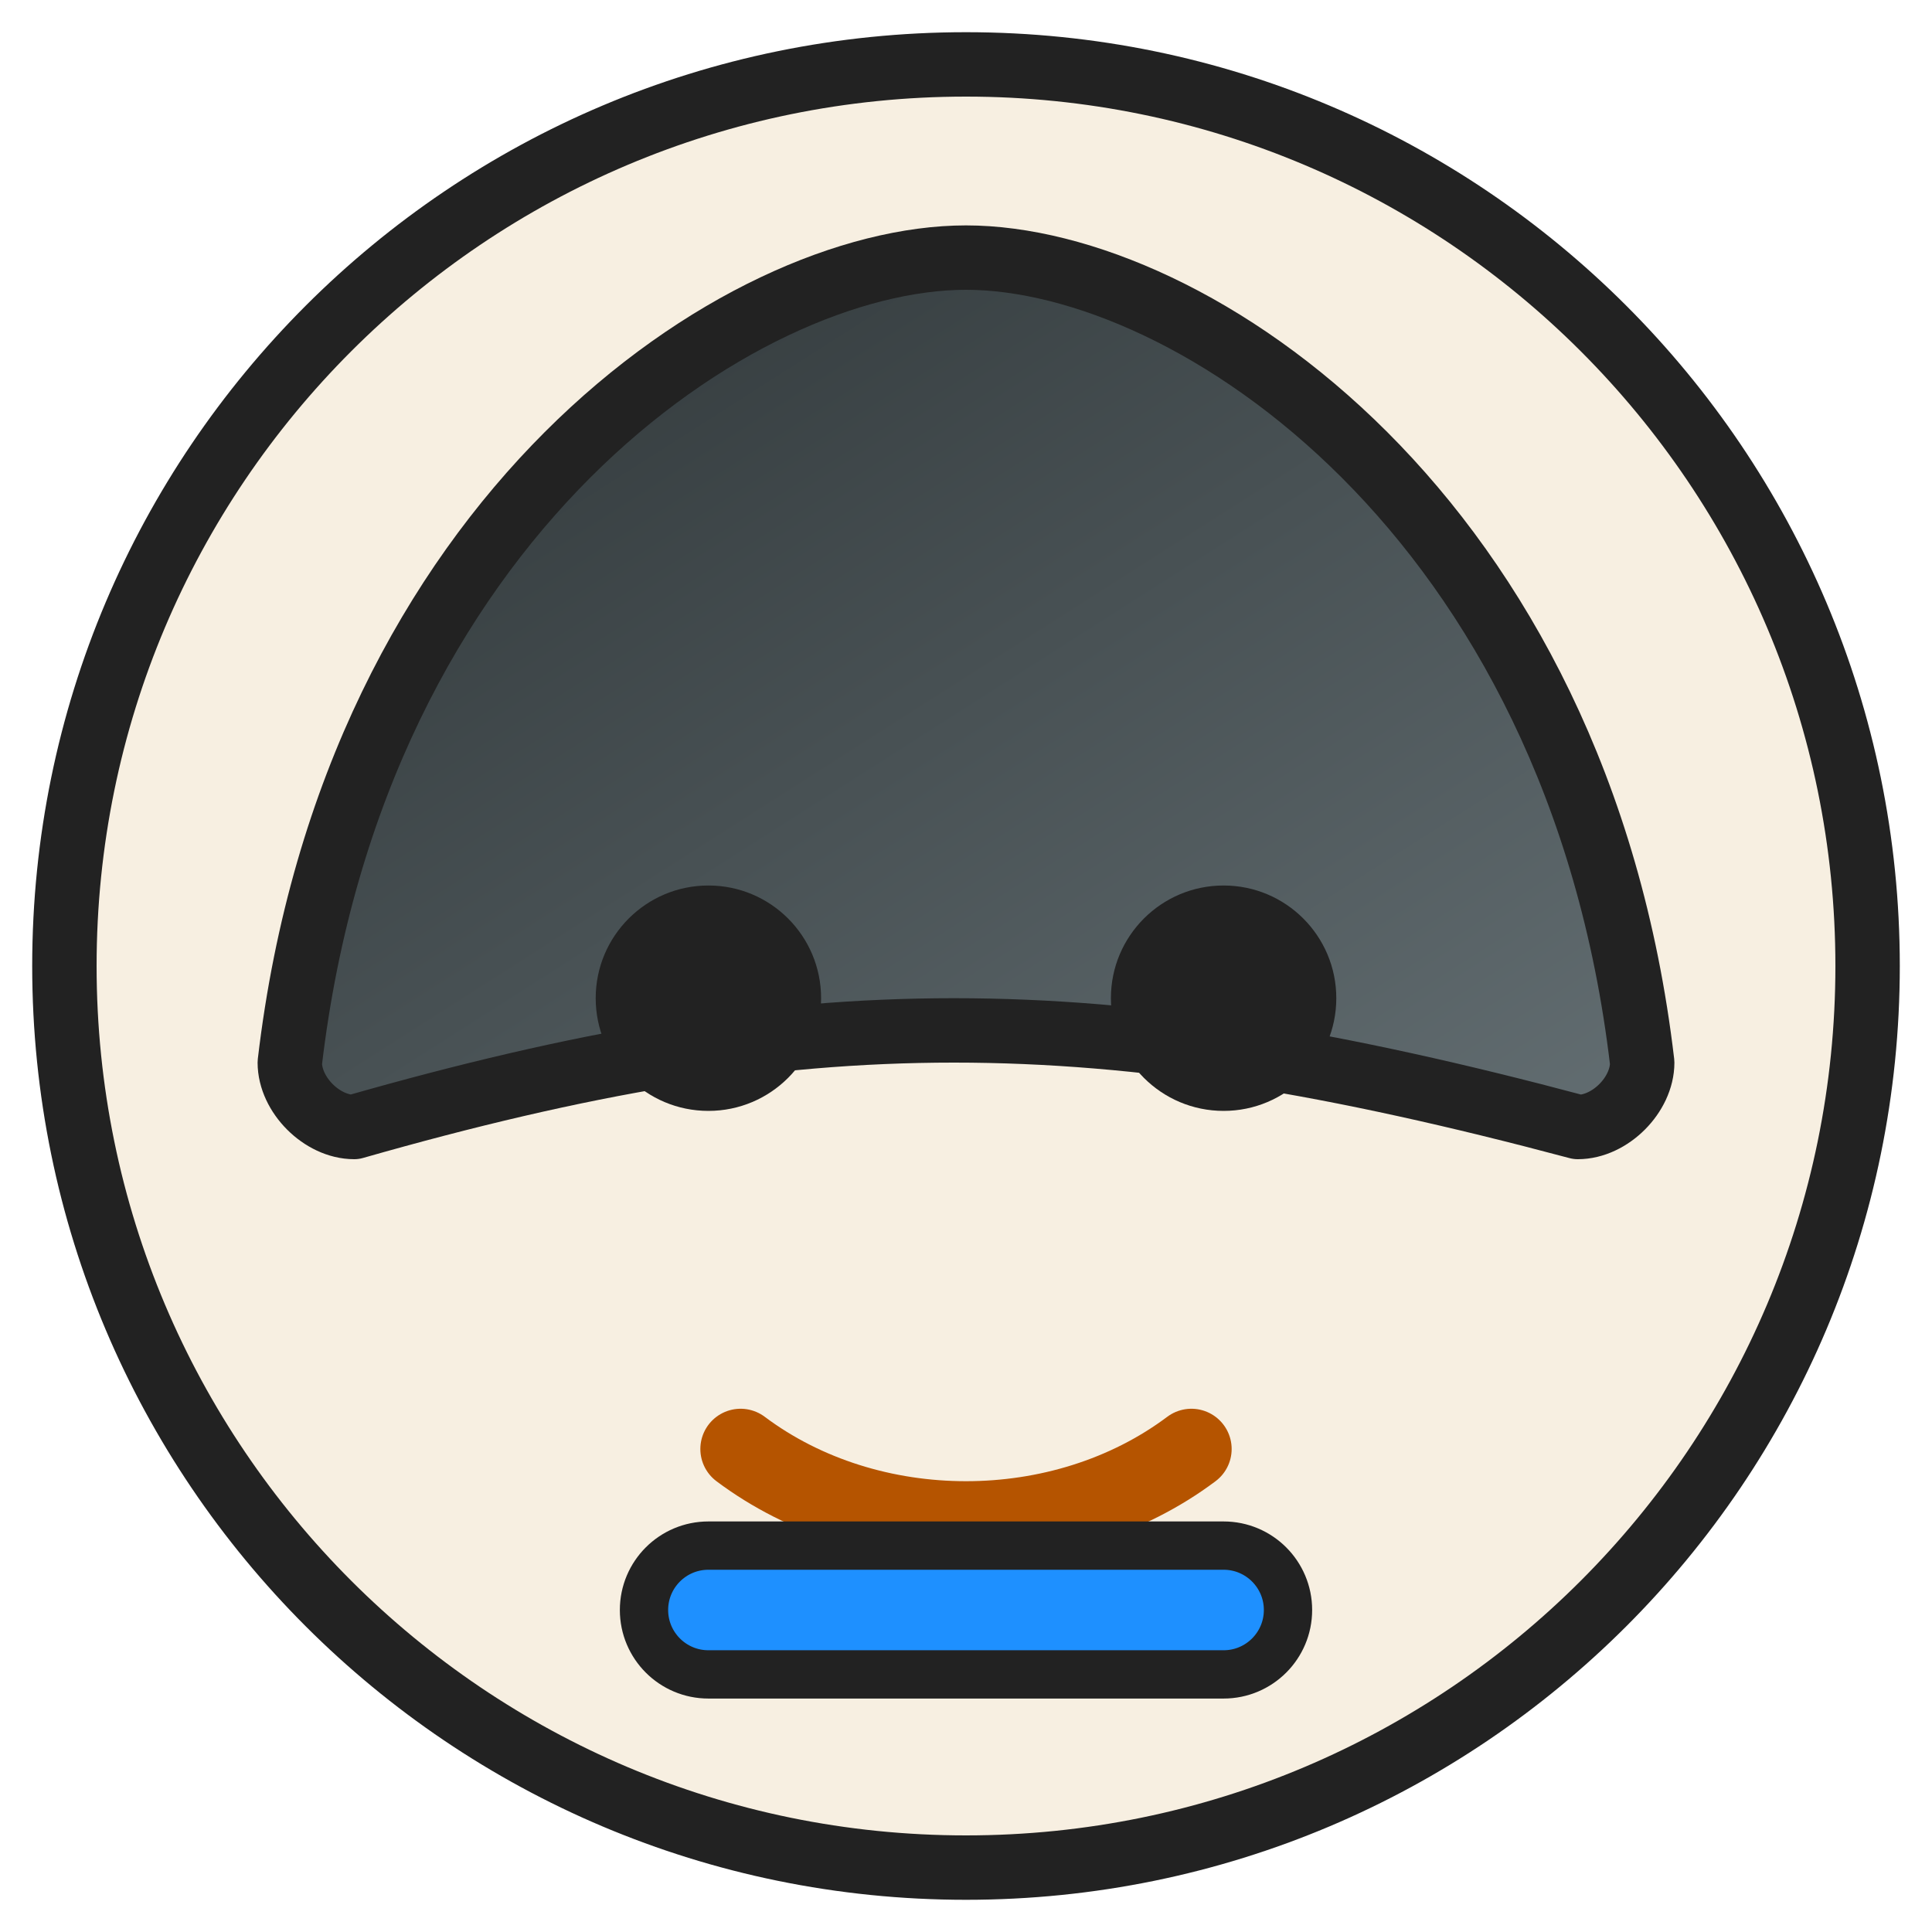
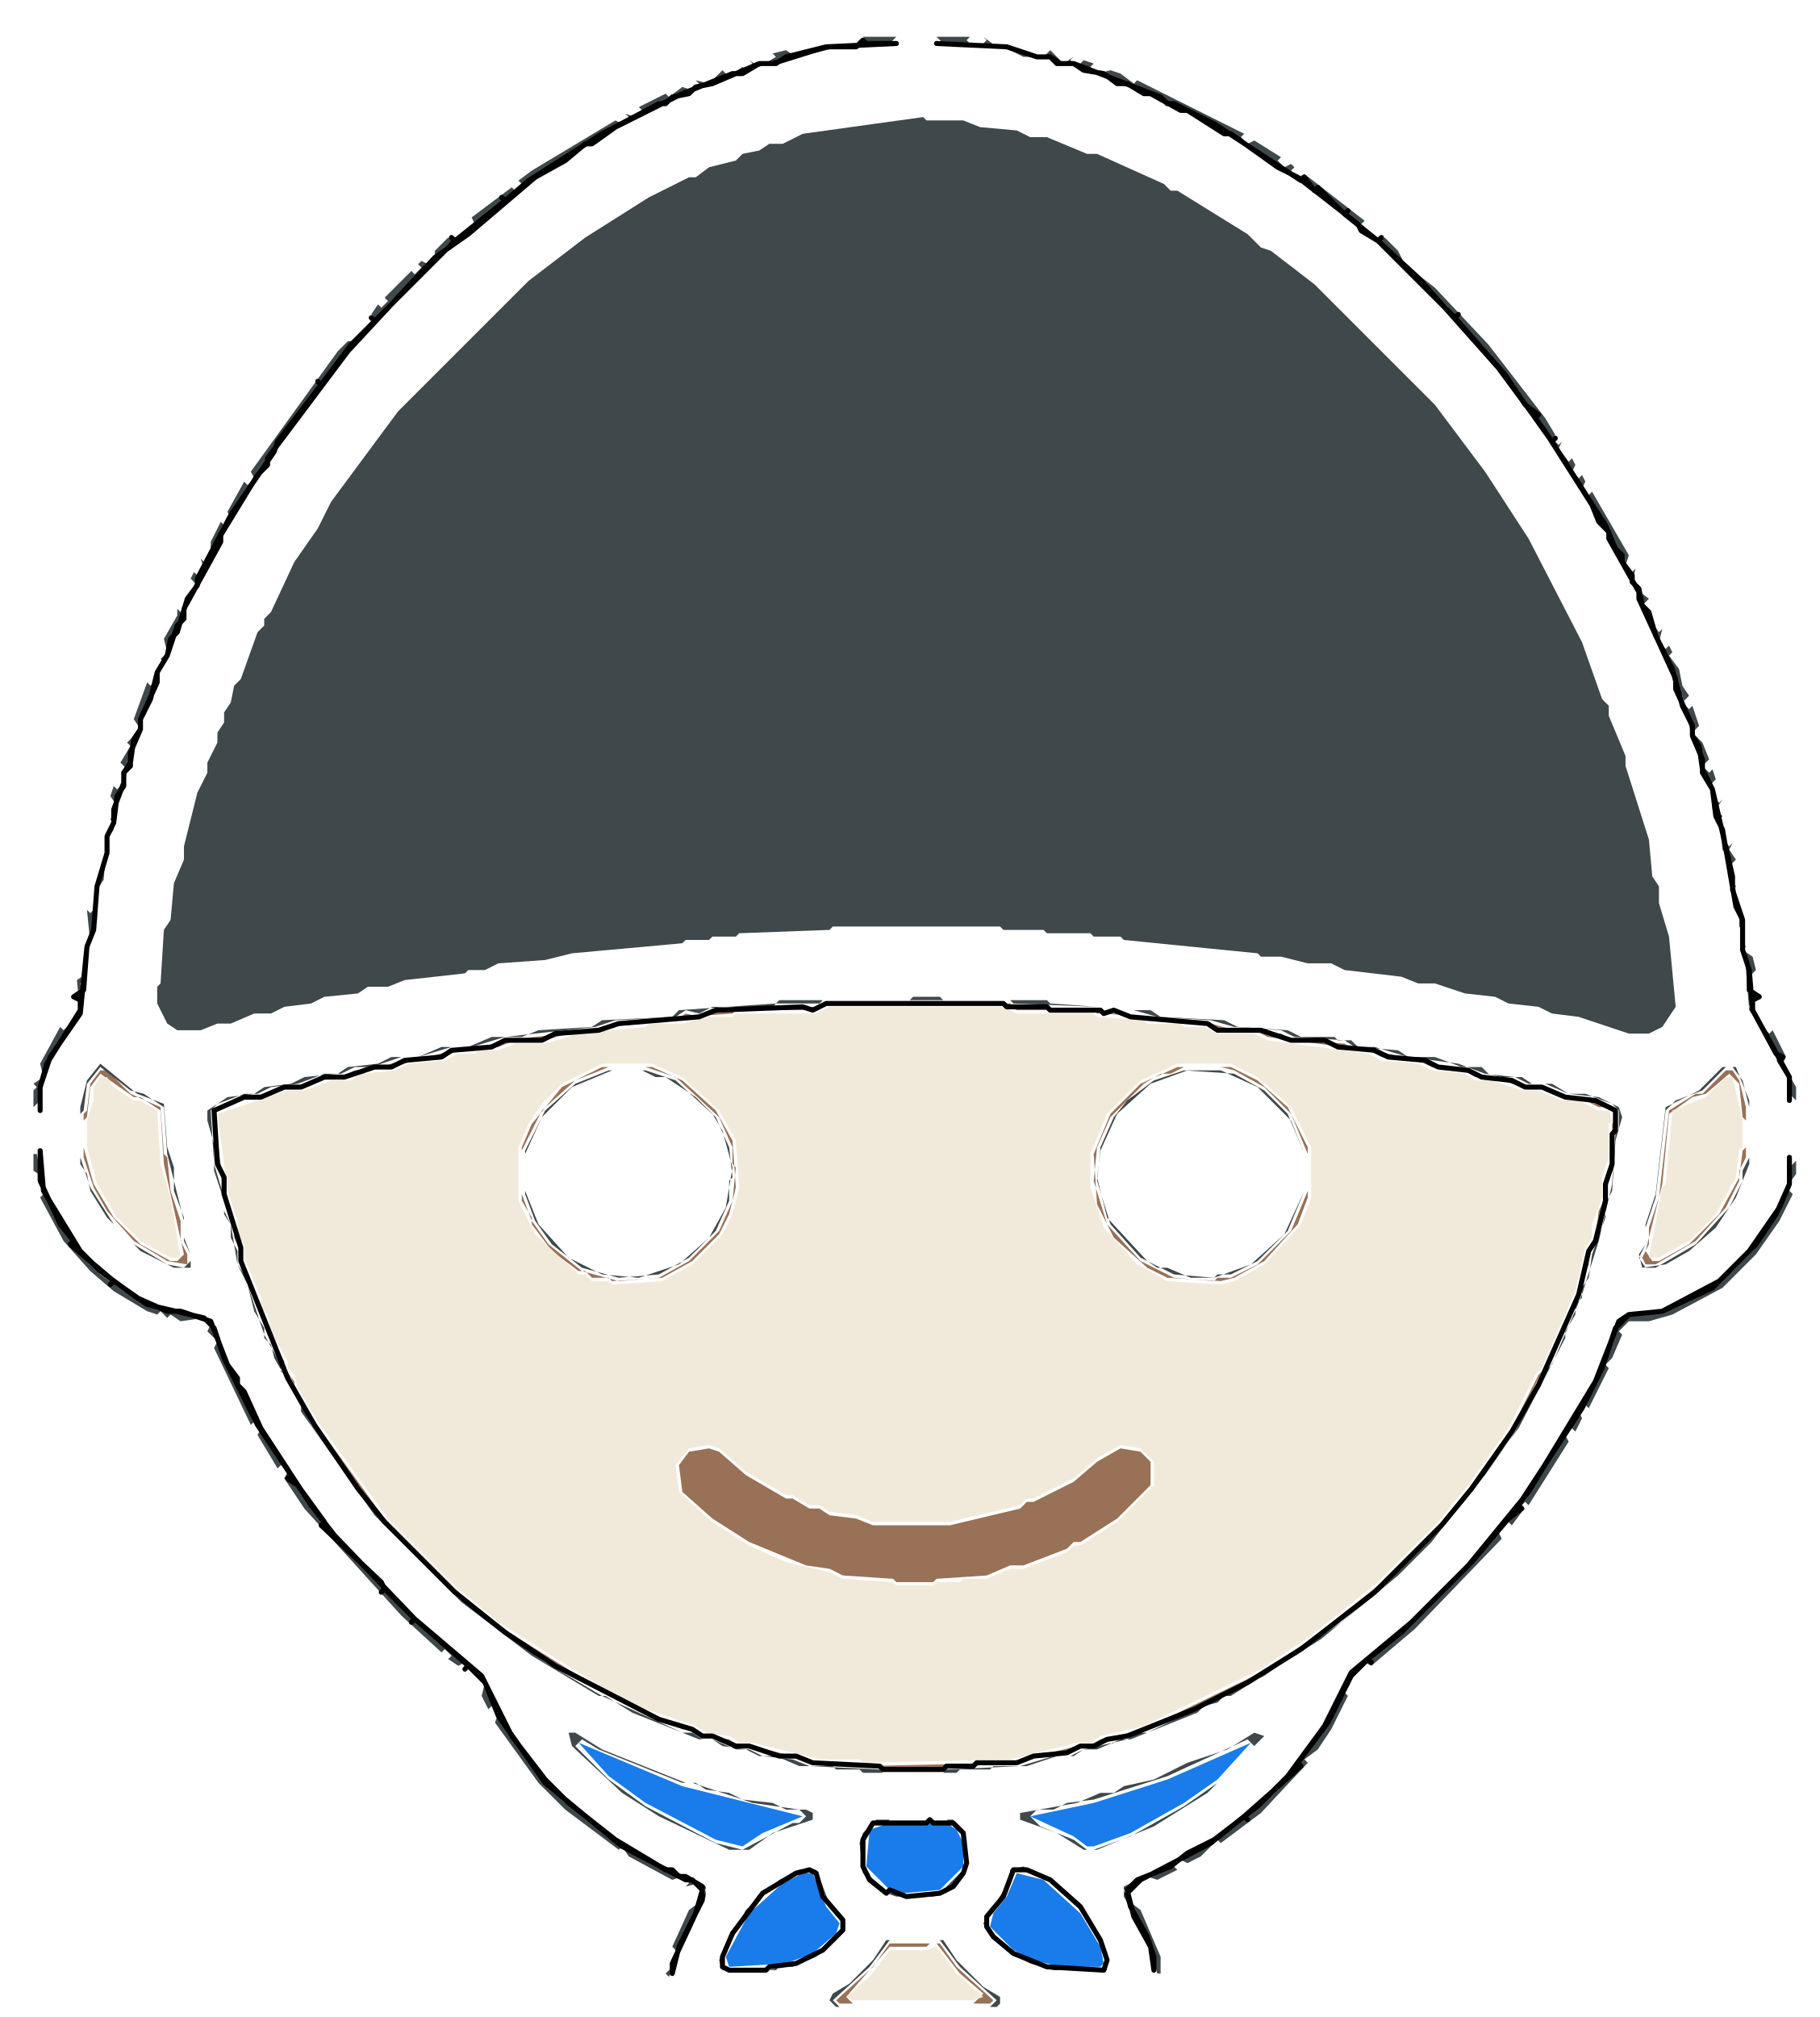
- <svg xmlns="http://www.w3.org/2000/svg" viewBox="0 0 120 120">
-   <defs>
-     <linearGradient id="adventurousHair" x1="0" x2="1" y1="0" y2="1">
-       <stop offset="0" stop-color="#2d3436" />
-       <stop offset="1" stop-color="#636e72" />
-     </linearGradient>
-   </defs>
-   <circle cx="60" cy="60" r="56" fill="#f7efe1" stroke="#222" stroke-width="4" />
-   <path d="M18 66c4-34 28-50 42-50s38 16 42 50c0 2-2 4-4 4-30-8-48-8-76 0-2 0-4-2-4-4z" fill="url(#adventurousHair)" stroke="#222" stroke-width="4" stroke-linejoin="round" />
-   <circle cx="44" cy="62" r="7" fill="#222" />
-   <circle cx="76" cy="62" r="7" fill="#222" />
-   <path d="M46 90c8 6 20 6 28 0" fill="none" stroke="#b55400" stroke-width="5" stroke-linecap="round" />
-   <rect x="40" y="96" width="40" height="8" rx="4" fill="#1e90ff" stroke="#222" stroke-width="3" />
+ <svg xmlns="http://www.w3.org/2000/svg" width="544" height="603" viewBox="0 0 544 603">
+   <path d="M 250,598 L 251,599 L 296,599 L 297,598 L 286,588 L 281,581 L 266,581 L 261,588 Z M 294,596 L 291,599 L 255,599 L 253,597 L 266,582 L 277,582 L 278,581 L 280,581 L 287,590 Z M 203,438 L 204,446 L 213,454 L 224,461 L 241,468 L 248,469 L 252,471 L 267,472 L 268,473 L 279,473 L 280,472 L 295,471 L 302,468 L 306,468 L 319,463 L 321,461 L 323,461 L 334,454 L 344,444 L 344,437 L 341,434 L 335,433 L 328,437 L 321,443 L 309,449 L 307,449 L 305,451 L 284,456 L 261,456 L 256,454 L 248,453 L 245,451 L 242,451 L 237,448 L 235,448 L 223,441 L 215,434 L 212,433 L 206,434 Z M 518,320 L 516,320 L 509,327 L 507,327 L 499,332 L 496,358 L 493,367 L 493,372 L 491,376 L 492,378 L 495,378 L 507,371 L 516,361 L 520,353 L 520,350 L 522,346 L 522,331 L 520,323 Z M 517,321 L 520,324 L 521,334 L 522,335 L 522,343 L 521,344 L 520,352 L 514,363 L 505,372 L 496,377 L 494,377 L 492,374 L 497,354 L 499,333 L 506,328 L 510,327 Z M 30,320 L 27,324 L 26,332 L 25,333 L 25,346 L 28,355 L 32,362 L 40,371 L 50,377 L 56,378 L 56,375 L 54,371 L 54,365 L 51,356 L 50,346 L 49,345 L 48,331 L 39,327 L 32,320 Z M 30,321 L 40,328 L 42,328 L 48,332 L 49,348 L 55,375 L 53,377 L 51,377 L 42,372 L 34,364 L 28,354 L 25,343 L 25,335 L 26,334 L 27,325 Z M 352,319 L 341,324 L 332,333 L 327,345 L 328,360 L 333,370 L 343,379 L 349,382 L 365,383 L 369,382 L 378,377 L 388,366 L 391,358 L 391,343 L 385,331 L 376,323 L 368,319 Z M 354,319 L 365,319 L 369,320 L 378,325 L 386,333 L 391,345 L 391,356 L 386,368 L 376,378 L 368,382 L 364,382 L 363,383 L 351,382 L 341,377 L 331,366 L 327,353 L 328,343 L 332,334 L 342,324 L 347,321 L 350,321 Z M 180,319 L 168,325 L 159,336 L 156,343 L 156,359 L 159,364 L 159,366 L 165,374 L 173,380 L 175,380 L 177,382 L 182,382 L 183,383 L 198,382 L 207,377 L 215,369 L 218,363 L 220,355 L 219,341 L 214,332 L 204,323 L 195,319 Z M 182,319 L 193,319 L 202,322 L 215,334 L 219,343 L 219,348 L 220,349 L 219,359 L 215,368 L 206,377 L 197,382 L 185,383 L 174,380 L 164,372 L 159,365 L 156,357 L 156,344 L 162,332 L 172,323 Z M 64,332 L 65,348 L 68,358 L 68,362 L 70,366 L 70,370 L 72,374 L 72,378 L 74,381 L 80,399 L 85,408 L 85,410 L 87,412 L 94,426 L 108,446 L 116,456 L 136,476 L 163,496 L 180,506 L 204,517 L 207,517 L 210,519 L 213,519 L 220,522 L 224,522 L 228,524 L 237,525 L 242,527 L 263,528 L 264,529 L 282,529 L 283,528 L 305,527 L 310,525 L 320,524 L 324,522 L 337,519 L 340,517 L 343,517 L 378,500 L 393,490 L 414,473 L 430,457 L 443,441 L 452,428 L 461,410 L 463,408 L 475,378 L 475,375 L 480,359 L 481,349 L 482,348 L 482,339 L 483,338 L 483,332 L 474,328 L 469,328 L 462,325 L 457,325 L 453,323 L 444,322 L 436,319 L 431,319 L 411,314 L 405,314 L 402,312 L 387,311 L 383,309 L 369,308 L 362,306 L 346,305 L 345,304 L 329,303 L 328,302 L 303,301 L 302,300 L 246,300 L 245,301 L 232,301 L 231,302 L 213,302 L 209,304 L 205,303 L 202,305 L 184,306 L 178,308 L 151,311 L 141,314 L 135,314 L 125,317 L 120,317 L 111,320 L 106,320 L 102,322 L 97,322 L 93,324 L 81,326 L 77,328 L 73,328 Z M 64,333 L 66,331 L 75,328 L 79,328 L 86,325 L 91,325 L 99,322 L 105,322 L 108,320 L 118,319 L 127,316 L 133,316 L 137,314 L 149,313 L 154,311 L 163,311 L 173,308 L 180,308 L 181,307 L 193,306 L 194,305 L 204,305 L 205,304 L 219,303 L 220,302 L 244,302 L 248,300 L 300,300 L 304,302 L 327,302 L 328,303 L 335,303 L 343,305 L 353,305 L 354,306 L 360,306 L 364,308 L 375,308 L 379,310 L 409,314 L 413,316 L 424,317 L 428,319 L 438,320 L 441,322 L 446,322 L 455,325 L 460,325 L 467,328 L 472,328 L 478,331 L 481,331 L 483,333 L 483,335 L 482,336 L 482,346 L 480,352 L 480,358 L 478,362 L 477,370 L 475,373 L 472,386 L 462,409 L 460,411 L 452,427 L 440,444 L 431,455 L 412,474 L 392,490 L 377,500 L 342,517 L 329,520 L 326,522 L 322,522 L 302,527 L 258,528 L 257,527 L 245,527 L 225,522 L 221,522 L 218,520 L 211,519 L 208,517 L 203,516 L 181,506 L 149,486 L 137,476 L 115,454 L 94,425 L 88,415 L 88,413 L 85,409 L 85,407 L 80,398 L 79,393 L 77,391 L 77,388 L 72,376 L 72,372 L 70,369 L 70,365 L 67,356 Z" fill="#997156" stroke="none" fill-rule="evenodd" />
+   <path d="M 294,597 L 286,590 L 280,582 L 277,583 L 266,583 L 260,591 L 253,597 L 255,598 L 291,598 Z M 518,322 L 516,322 L 510,328 L 500,332 L 498,354 L 497,355 L 493,376 L 496,376 L 505,371 L 513,363 L 519,352 L 520,344 L 521,343 L 521,335 Z M 30,322 L 28,325 L 28,329 L 26,335 L 26,343 L 29,354 L 35,364 L 42,371 L 51,376 L 54,376 L 51,358 L 48,348 L 47,332 L 42,329 L 40,329 L 34,325 L 32,322 Z M 65,333 L 68,356 L 71,365 L 71,369 L 73,372 L 73,376 L 78,388 L 78,391 L 80,393 L 81,398 L 86,407 L 86,409 L 88,411 L 89,415 L 95,425 L 116,454 L 137,475 L 149,485 L 181,505 L 193,511 L 208,516 L 211,518 L 218,519 L 221,521 L 225,521 L 245,526 L 257,526 L 258,527 L 302,526 L 322,521 L 326,521 L 329,519 L 342,516 L 377,499 L 392,489 L 412,473 L 430,455 L 439,444 L 451,427 L 459,411 L 461,409 L 471,386 L 474,373 L 476,370 L 476,366 L 479,358 L 479,352 L 481,346 L 481,336 L 482,335 L 481,332 L 478,332 L 472,329 L 467,329 L 460,326 L 455,326 L 446,323 L 441,323 L 438,321 L 428,320 L 424,318 L 413,317 L 409,315 L 379,311 L 375,309 L 364,309 L 360,307 L 354,307 L 353,306 L 343,306 L 342,305 L 328,304 L 327,303 L 304,303 L 300,301 L 248,301 L 244,303 L 220,303 L 219,304 L 212,304 L 204,306 L 194,306 L 193,307 L 173,309 L 163,312 L 154,312 L 149,314 L 143,314 L 142,315 L 137,315 L 133,317 L 122,318 L 118,320 L 108,321 L 105,323 L 99,323 L 91,326 L 86,326 Z M 202,438 L 206,433 L 212,432 L 215,433 L 223,440 L 235,447 L 237,447 L 242,450 L 245,450 L 248,452 L 256,453 L 261,455 L 284,455 L 305,450 L 307,448 L 309,448 L 321,442 L 328,436 L 335,432 L 341,433 L 345,437 L 345,444 L 334,455 L 323,462 L 321,462 L 319,464 L 306,469 L 302,469 L 295,472 L 288,472 L 287,473 L 280,473 L 279,474 L 268,474 L 267,473 L 252,472 L 248,470 L 235,467 L 224,462 L 213,455 L 203,446 Z M 352,318 L 368,318 L 376,322 L 386,331 L 392,343 L 392,358 L 389,366 L 378,378 L 369,383 L 365,384 L 349,383 L 340,378 L 330,367 L 326,355 L 326,345 L 331,333 L 341,323 Z M 180,318 L 195,318 L 204,322 L 215,332 L 220,341 L 221,355 L 219,363 L 216,369 L 207,378 L 198,383 L 183,384 L 182,383 L 177,383 L 175,381 L 173,381 L 160,369 L 155,359 L 155,343 L 158,336 L 162,330 L 168,324 Z" fill="#f1eadb" stroke="none" fill-rule="evenodd" />
+   <path d="M 304,560 L 301,567 L 297,572 L 296,576 L 303,583 L 309,586 L 317,588 L 329,588 L 330,587 L 329,582 L 323,572 L 312,562 Z M 243,560 L 240,560 L 234,563 L 224,572 L 217,585 L 218,588 L 235,587 L 243,584 L 250,578 L 251,575 L 247,570 Z M 260,547 L 259,558 L 266,565 L 270,566 L 281,565 L 288,558 L 288,551 L 286,547 L 283,545 L 266,545 Z M 374,521 L 349,532 L 327,539 L 308,543 L 321,549 L 325,552 L 327,552 L 338,548 L 354,539 L 364,532 Z M 173,521 L 182,531 L 193,539 L 214,550 L 222,552 L 228,548 L 240,543 L 204,534 Z" fill="#197cea" stroke="none" fill-rule="evenodd" />
+   <path d="M 248,598 L 250,600 L 298,600 L 299,599 L 299,597 L 294,594 L 286,586 L 282,580 L 265,580 L 261,586 L 254,593 L 249,596 Z M 249,598 L 260,588 L 266,580 L 281,580 L 287,588 L 298,598 L 296,600 L 251,600 Z M 244,559 L 239,559 L 233,562 L 223,571 L 215,586 L 216,589 L 232,589 L 233,588 L 237,588 L 244,585 L 250,580 L 252,577 L 252,574 L 248,569 Z M 242,559 L 245,562 L 248,570 L 252,575 L 251,578 L 246,583 L 238,587 L 230,589 L 218,589 L 216,587 L 216,585 L 223,572 L 231,564 L 240,559 Z M 302,559 L 302,562 L 294,575 L 295,577 L 302,584 L 308,587 L 315,589 L 331,589 L 330,581 L 324,571 L 313,561 L 311,561 L 306,558 Z M 304,559 L 312,561 L 324,572 L 331,585 L 331,587 L 329,589 L 317,589 L 309,587 L 303,584 L 295,576 L 296,572 L 300,567 L 302,561 Z M 258,548 L 257,551 L 258,560 L 265,566 L 268,567 L 279,567 L 284,565 L 289,559 L 289,550 L 285,544 L 262,544 Z M 258,550 L 261,545 L 265,545 L 266,544 L 283,544 L 287,547 L 289,551 L 289,558 L 281,566 L 277,566 L 276,567 L 266,566 L 259,560 L 258,558 Z M 378,519 L 375,518 L 367,523 L 355,527 L 345,532 L 336,534 L 333,536 L 329,536 L 322,539 L 305,542 L 305,544 L 316,548 L 324,553 L 328,553 L 345,546 L 361,536 Z M 375,522 L 364,533 L 354,540 L 338,549 L 327,553 L 325,553 L 321,550 L 311,546 L 308,543 L 310,541 L 315,541 L 319,539 L 327,538 L 349,531 L 373,520 Z M 170,518 L 171,522 L 186,536 L 197,543 L 218,553 L 224,553 L 231,548 L 243,544 L 243,542 L 241,541 L 235,541 L 231,539 L 222,538 L 218,536 L 211,535 L 208,533 L 205,533 L 180,523 L 172,518 Z M 172,522 L 174,520 L 179,523 L 204,533 L 207,533 L 225,539 L 239,541 L 241,543 L 239,545 L 237,545 L 222,553 L 214,551 L 193,540 L 182,532 Z M 537,347 L 535,349 L 535,353 L 530,365 L 524,374 L 518,380 L 505,389 L 493,393 L 488,393 L 484,395 L 476,415 L 474,417 L 474,419 L 453,452 L 444,463 L 418,489 L 403,501 L 400,509 L 398,511 L 398,513 L 388,528 L 373,543 L 359,553 L 336,564 L 336,567 L 343,579 L 346,590 L 347,590 L 347,585 L 341,571 L 337,568 L 336,565 L 343,561 L 346,562 L 352,559 L 351,558 L 353,556 L 355,557 L 359,555 L 364,550 L 365,551 L 377,542 L 391,527 L 390,526 L 394,523 L 398,517 L 403,507 L 402,506 L 403,502 L 408,497 L 410,498 L 423,487 L 449,460 L 448,458 L 451,455 L 452,456 L 455,452 L 454,451 L 456,449 L 457,450 L 469,431 L 468,429 L 470,427 L 471,428 L 473,424 L 472,422 L 474,420 L 475,421 L 481,409 L 480,408 L 482,406 L 485,399 L 484,398 L 487,395 L 493,395 L 500,393 L 515,385 L 525,375 L 532,365 L 536,357 L 534,355 L 537,351 Z M 10,345 L 10,350 L 13,352 L 13,357 L 12,358 L 19,371 L 27,380 L 34,386 L 44,392 L 47,393 L 48,392 L 50,394 L 51,393 L 54,395 L 61,394 L 63,396 L 62,398 L 65,401 L 64,403 L 75,426 L 76,425 L 78,427 L 77,429 L 83,439 L 84,438 L 86,440 L 85,442 L 91,451 L 120,483 L 132,494 L 133,493 L 135,495 L 134,496 L 137,498 L 139,497 L 145,503 L 144,507 L 146,511 L 147,510 L 149,512 L 148,515 L 161,533 L 169,541 L 185,553 L 186,552 L 188,555 L 201,562 L 204,561 L 206,563 L 205,564 L 209,563 L 211,565 L 210,568 L 206,571 L 201,582 L 202,583 L 202,587 L 199,590 L 200,591 L 204,582 L 204,579 L 211,567 L 211,564 L 199,558 L 197,558 L 185,551 L 173,542 L 158,527 L 149,513 L 145,502 L 131,491 L 103,463 L 91,448 L 76,424 L 76,422 L 68,408 L 63,395 L 59,393 L 47,391 L 37,386 L 30,381 L 19,368 L 13,355 L 11,345 Z M 354,320 L 345,323 L 337,329 L 333,334 L 329,343 L 328,353 L 332,366 L 341,376 L 351,381 L 363,382 L 364,381 L 368,381 L 376,377 L 385,368 L 390,356 L 390,345 L 385,333 L 378,326 L 369,321 Z M 355,320 L 365,320 L 376,325 L 386,335 L 390,345 L 390,356 L 384,369 L 374,378 L 363,382 L 356,382 L 349,379 L 346,379 L 343,377 L 331,364 L 328,352 L 329,344 L 334,333 L 344,324 Z M 182,320 L 172,324 L 163,332 L 157,344 L 157,357 L 160,365 L 165,372 L 174,379 L 185,382 L 197,381 L 206,376 L 214,368 L 218,359 L 218,353 L 219,352 L 218,343 L 214,334 L 202,323 L 193,320 Z M 183,320 L 192,320 L 196,322 L 199,322 L 208,328 L 213,333 L 216,338 L 219,349 L 217,361 L 212,370 L 203,378 L 191,382 L 180,381 L 170,376 L 161,366 L 157,356 L 157,345 L 162,334 L 171,325 Z M 519,319 L 515,319 L 508,326 L 498,331 L 495,357 L 492,366 L 492,372 L 490,375 L 491,379 L 498,378 L 505,374 L 513,367 L 519,358 L 523,348 L 523,329 Z M 518,319 L 521,323 L 523,331 L 523,346 L 521,350 L 521,353 L 517,361 L 507,372 L 495,379 L 492,379 L 490,376 L 492,372 L 492,367 L 495,358 L 498,332 L 501,329 L 509,326 L 516,319 Z M 30,318 L 26,323 L 24,331 L 24,348 L 26,351 L 27,356 L 32,364 L 42,374 L 52,379 L 57,379 L 57,375 L 55,370 L 55,364 L 52,356 L 52,349 L 50,343 L 49,330 L 41,327 Z M 30,319 L 39,326 L 43,327 L 49,331 L 50,345 L 55,365 L 55,371 L 57,375 L 57,377 L 55,379 L 50,378 L 40,372 L 34,366 L 27,355 L 24,346 L 24,333 L 25,332 L 26,324 Z M 484,331 L 478,328 L 469,327 L 464,324 L 458,324 L 455,322 L 449,322 L 445,321 L 443,319 L 437,319 L 429,316 L 421,316 L 418,314 L 406,313 L 404,311 L 400,311 L 399,310 L 389,310 L 385,308 L 370,307 L 366,305 L 347,304 L 344,302 L 329,302 L 328,301 L 314,300 L 313,299 L 282,299 L 281,298 L 273,298 L 272,299 L 233,299 L 232,300 L 203,302 L 201,304 L 180,305 L 177,307 L 161,308 L 156,310 L 147,310 L 140,313 L 132,313 L 125,316 L 117,316 L 113,318 L 104,319 L 101,321 L 91,322 L 87,324 L 79,325 L 76,327 L 68,328 L 62,332 L 62,335 L 64,342 L 64,350 L 67,359 L 67,363 L 69,366 L 71,378 L 74,384 L 76,392 L 79,397 L 79,400 L 81,402 L 82,406 L 90,420 L 90,422 L 112,453 L 138,479 L 159,495 L 179,507 L 181,507 L 189,512 L 209,520 L 213,520 L 216,522 L 223,523 L 227,525 L 232,525 L 239,528 L 249,528 L 250,529 L 257,529 L 258,530 L 286,530 L 287,529 L 296,529 L 297,528 L 307,528 L 316,525 L 321,525 L 324,523 L 328,523 L 335,520 L 338,520 L 358,512 L 360,510 L 364,509 L 366,507 L 368,507 L 395,490 L 418,471 L 428,461 L 454,427 L 468,400 L 468,398 L 471,393 L 471,390 L 473,388 L 473,385 L 475,382 L 476,375 L 480,364 L 480,360 L 482,356 L 483,341 L 485,334 Z M 63,332 L 65,330 L 73,327 L 77,327 L 81,325 L 89,324 L 97,321 L 102,321 L 106,319 L 111,319 L 120,316 L 125,316 L 135,313 L 141,313 L 151,310 L 178,307 L 184,305 L 202,304 L 205,302 L 209,303 L 213,301 L 231,301 L 232,300 L 245,300 L 246,299 L 302,299 L 303,300 L 328,301 L 329,302 L 339,302 L 346,304 L 362,305 L 369,307 L 383,308 L 387,310 L 402,311 L 405,313 L 411,313 L 421,316 L 436,318 L 444,321 L 453,322 L 457,324 L 462,324 L 469,327 L 474,327 L 482,330 L 484,332 L 484,338 L 483,339 L 482,354 L 478,371 L 473,387 L 464,408 L 462,410 L 453,428 L 444,441 L 431,457 L 414,474 L 401,485 L 378,501 L 343,518 L 340,518 L 337,520 L 324,523 L 320,525 L 315,525 L 305,528 L 283,529 L 282,530 L 264,530 L 263,529 L 242,528 L 237,526 L 228,525 L 224,523 L 220,523 L 213,520 L 210,520 L 207,518 L 204,518 L 180,507 L 163,497 L 136,477 L 115,456 L 107,446 L 93,426 L 86,412 L 84,410 L 84,408 L 79,399 L 73,381 L 71,378 L 71,374 L 69,370 L 69,366 L 67,362 L 67,358 L 64,348 Z M 47,295 L 47,300 L 50,306 L 53,308 L 60,308 L 65,306 L 69,306 L 76,303 L 81,303 L 85,301 L 93,300 L 97,298 L 107,297 L 110,295 L 116,295 L 121,293 L 139,291 L 140,290 L 145,290 L 149,288 L 163,287 L 171,285 L 204,282 L 205,281 L 212,281 L 213,280 L 220,280 L 221,279 L 248,278 L 249,277 L 299,277 L 300,278 L 312,278 L 313,279 L 326,279 L 327,280 L 335,280 L 336,281 L 376,285 L 377,286 L 383,286 L 391,288 L 398,288 L 402,290 L 419,292 L 424,294 L 429,294 L 438,297 L 447,298 L 451,300 L 460,301 L 464,303 L 472,304 L 487,309 L 493,309 L 497,307 L 501,301 L 499,280 L 496,270 L 496,265 L 494,262 L 493,251 L 486,229 L 486,226 L 481,214 L 481,211 L 479,209 L 473,192 L 457,161 L 444,141 L 429,121 L 393,85 L 380,75 L 377,74 L 373,70 L 352,57 L 350,57 L 348,55 L 328,46 L 325,46 L 313,41 L 308,41 L 304,39 L 293,38 L 288,36 L 277,36 L 276,35 L 240,40 L 234,43 L 230,43 L 227,45 L 222,46 L 220,48 L 212,50 L 208,53 L 206,53 L 194,59 L 175,71 L 158,84 L 119,123 L 99,150 L 95,158 L 88,168 L 81,183 L 79,185 L 79,187 L 77,189 L 72,203 L 70,205 L 69,210 L 67,213 L 67,216 L 65,219 L 65,222 L 62,228 L 62,231 L 59,237 L 55,253 L 55,257 L 52,264 L 51,275 L 49,278 L 48,294 Z M 280,11 L 282,13 L 300,14 L 306,17 L 314,17 L 316,19 L 321,19 L 326,22 L 332,23 L 334,25 L 344,28 L 349,31 L 351,31 L 353,33 L 357,34 L 359,36 L 361,36 L 379,47 L 382,50 L 384,50 L 387,53 L 390,54 L 400,63 L 403,64 L 411,72 L 416,75 L 433,92 L 443,105 L 451,113 L 452,116 L 456,120 L 457,123 L 467,136 L 483,163 L 488,173 L 488,175 L 491,179 L 491,182 L 493,184 L 493,186 L 496,191 L 498,198 L 501,203 L 501,206 L 503,208 L 506,221 L 509,227 L 509,231 L 512,237 L 512,242 L 514,245 L 515,254 L 517,257 L 518,269 L 520,272 L 520,277 L 521,278 L 523,302 L 532,315 L 535,323 L 535,327 L 537,329 L 537,325 L 533,318 L 534,316 L 530,308 L 529,309 L 525,305 L 523,301 L 524,297 L 523,292 L 525,290 L 524,286 L 521,284 L 522,283 L 521,282 L 521,274 L 518,267 L 519,265 L 517,261 L 517,259 L 519,257 L 517,254 L 518,252 L 517,253 L 515,251 L 514,245 L 516,243 L 515,244 L 513,242 L 515,239 L 514,240 L 512,238 L 511,235 L 513,233 L 512,230 L 511,231 L 509,229 L 511,227 L 509,222 L 506,219 L 508,217 L 506,211 L 505,212 L 503,210 L 505,208 L 503,205 L 502,200 L 499,196 L 500,195 L 499,193 L 498,194 L 496,192 L 497,188 L 496,189 L 493,185 L 495,183 L 494,184 L 491,181 L 493,179 L 489,176 L 488,174 L 489,170 L 488,171 L 486,169 L 487,166 L 476,147 L 475,148 L 473,146 L 474,144 L 473,142 L 472,143 L 470,141 L 471,139 L 470,137 L 469,138 L 466,134 L 467,132 L 466,133 L 464,131 L 465,130 L 462,125 L 445,103 L 429,86 L 420,79 L 418,75 L 414,71 L 412,72 L 407,67 L 408,66 L 390,52 L 388,53 L 386,51 L 387,50 L 386,49 L 384,50 L 382,48 L 383,47 L 375,42 L 373,43 L 371,41 L 372,40 L 340,24 L 339,25 L 335,22 L 332,21 L 328,22 L 326,20 L 327,19 L 324,18 L 322,20 L 320,18 L 321,17 L 318,19 L 316,17 L 317,16 L 316,17 L 314,15 L 312,17 L 309,17 L 301,14 L 298,14 L 294,11 L 295,12 L 293,14 L 291,14 L 289,12 L 290,11 Z M 268,11 L 258,11 L 259,12 L 257,14 L 255,13 L 243,16 L 242,15 L 238,17 L 235,15 L 231,16 L 232,17 L 227,20 L 224,18 L 225,19 L 223,21 L 221,19 L 222,20 L 218,23 L 216,21 L 214,23 L 213,22 L 214,23 L 212,25 L 208,24 L 209,25 L 207,27 L 204,26 L 200,29 L 199,28 L 191,32 L 192,33 L 190,35 L 187,34 L 188,35 L 186,37 L 184,36 L 159,51 L 155,54 L 156,55 L 154,57 L 153,56 L 141,65 L 142,67 L 136,72 L 134,71 L 130,75 L 130,77 L 128,79 L 126,78 L 125,79 L 126,80 L 124,82 L 123,81 L 115,89 L 116,90 L 114,92 L 113,91 L 111,94 L 112,96 L 106,102 L 104,102 L 101,105 L 75,141 L 76,143 L 74,145 L 73,144 L 68,153 L 69,155 L 67,157 L 66,156 L 63,162 L 63,166 L 61,168 L 60,167 L 61,170 L 59,172 L 58,171 L 57,173 L 59,175 L 56,179 L 56,181 L 54,183 L 53,182 L 53,184 L 49,191 L 50,195 L 48,197 L 47,196 L 49,198 L 46,202 L 45,201 L 47,203 L 45,205 L 44,204 L 40,215 L 42,218 L 38,222 L 39,223 L 36,228 L 38,230 L 37,234 L 35,236 L 34,235 L 33,238 L 35,241 L 33,245 L 34,246 L 32,250 L 32,256 L 29,265 L 29,271 L 27,273 L 26,272 L 27,282 L 26,283 L 26,291 L 23,293 L 24,303 L 21,306 L 20,305 L 21,306 L 19,308 L 18,307 L 12,318 L 13,322 L 10,324 L 11,325 L 10,326 L 10,331 L 12,329 L 12,325 L 15,316 L 20,308 L 24,304 L 25,300 L 24,294 L 26,292 L 26,284 L 29,275 L 29,266 L 31,263 L 32,251 L 34,248 L 34,242 L 37,235 L 40,222 L 42,220 L 42,215 L 45,210 L 45,207 L 47,204 L 48,199 L 50,197 L 50,194 L 53,189 L 56,180 L 58,178 L 58,176 L 66,162 L 68,156 L 71,153 L 76,143 L 81,137 L 81,135 L 90,124 L 96,114 L 112,97 L 115,92 L 134,73 L 140,70 L 157,55 L 175,43 L 177,43 L 182,39 L 201,30 L 203,28 L 206,28 L 211,25 L 214,25 L 225,20 L 249,14 L 266,13 Z" fill="#3f484b" stroke="none" fill-rule="evenodd" />
+   <path d="M 303,559 L 300,567 L 295,573 L 295,576 L 297,579 L 303,584 L 313,588 L 330,589 L 331,586 L 329,580 L 323,570 L 314,562 L 307,559 Z" fill="none" stroke="black" stroke-width="1.5" stroke-linejoin="round" stroke-linecap="round" />
+   <path d="M 244,560 L 242,559 L 238,560 L 228,566 L 219,578 L 216,585 L 216,588 L 218,589 L 229,589 L 230,588 L 238,587 L 246,583 L 252,577 L 252,574 L 246,567 Z" fill="none" stroke="black" stroke-width="1.5" stroke-linejoin="round" stroke-linecap="round" />
+   <path d="M 288,548 L 285,545 L 279,545 L 278,544 L 277,545 L 261,545 L 258,550 L 258,558 L 260,562 L 265,566 L 266,565 L 271,567 L 281,566 L 285,564 L 288,560 L 289,557 Z" fill="none" stroke="black" stroke-width="1.5" stroke-linejoin="round" stroke-linecap="round" />
+   <path d="M 535,346 L 535,354 L 532,361 L 523,374 L 514,383 L 497,392 L 487,393 L 484,395 L 477,413 L 457,446 L 439,468 L 422,485 L 404,500 L 396,516 L 385,531 L 376,540 L 363,550 L 355,554 L 350,558 L 340,562 L 337,565 L 339,573 L 344,582 L 345,589 L 345,585 L 343,579 L 338,570 L 337,566 L 341,562 L 362,551 L 372,543 L 373,544 L 372,543 L 389,528 L 388,527 L 397,515 L 404,501 L 409,496 L 410,497 L 409,496 L 419,488 L 440,467 L 451,454 L 455,451 L 454,450 L 473,421 L 479,409 L 483,397 L 487,393 L 497,392 L 512,385 L 525,372 L 531,363 L 535,354 Z" fill="none" stroke="black" stroke-width="1.5" stroke-linejoin="round" stroke-linecap="round" />
+   <path d="M 12,344 L 12,353 L 18,366 L 22,371 L 21,372 L 34,383 L 33,384 L 34,383 L 44,390 L 61,394 L 64,397 L 67,406 L 77,426 L 87,441 L 86,442 L 89,444 L 97,455 L 96,456 L 114,473 L 115,475 L 114,476 L 115,475 L 124,484 L 123,485 L 124,484 L 140,498 L 139,499 L 140,498 L 145,503 L 149,513 L 163,533 L 186,552 L 205,562 L 207,562 L 210,565 L 208,572 L 201,587 L 201,590 L 203,582 L 210,568 L 210,564 L 205,561 L 203,561 L 201,559 L 199,559 L 184,550 L 170,539 L 163,532 L 153,519 L 144,501 L 124,484 L 100,459 L 93,450 L 78,427 L 73,416 L 71,414 L 71,412 L 68,408 L 63,395 L 54,392 L 50,392 L 41,388 L 30,380 L 24,374 L 13,356 Z" fill="none" stroke="black" stroke-width="1.5" stroke-linejoin="round" stroke-linecap="round" />
+   <path d="M 64,332 L 65,348 L 67,352 L 67,357 L 72,373 L 72,377 L 86,412 L 94,426 L 107,445 L 115,455 L 136,476 L 151,488 L 166,498 L 197,514 L 207,517 L 210,519 L 213,519 L 220,522 L 224,522 L 233,525 L 238,525 L 243,527 L 263,528 L 264,529 L 282,529 L 283,528 L 291,528 L 292,527 L 304,527 L 309,525 L 319,524 L 323,522 L 327,522 L 331,520 L 337,519 L 357,511 L 373,503 L 389,493 L 411,476 L 431,456 L 440,445 L 452,428 L 460,414 L 472,387 L 475,374 L 477,371 L 480,359 L 480,354 L 482,348 L 482,339 L 483,338 L 483,332 L 477,329 L 468,328 L 461,325 L 456,325 L 452,323 L 443,322 L 439,320 L 430,319 L 426,317 L 415,316 L 411,314 L 400,313 L 396,311 L 386,311 L 377,308 L 364,308 L 361,306 L 338,304 L 333,302 L 330,303 L 329,302 L 314,302 L 313,301 L 301,301 L 300,300 L 247,300 L 243,302 L 240,301 L 214,302 L 209,304 L 185,306 L 179,308 L 166,309 L 162,311 L 151,311 L 147,313 L 135,314 L 132,316 L 121,317 L 117,319 L 112,319 L 103,322 L 97,322 L 90,325 L 85,325 L 78,328 L 73,328 Z" fill="none" stroke="black" stroke-width="1.5" stroke-linejoin="round" stroke-linecap="round" />
+   <path d="M 280,13 L 301,14 L 310,17 L 314,17 L 316,19 L 321,19 L 324,21 L 330,22 L 334,25 L 337,25 L 342,28 L 344,28 L 353,33 L 355,33 L 366,40 L 368,40 L 382,50 L 388,53 L 406,67 L 407,69 L 412,72 L 424,83 L 448,110 L 462,129 L 476,151 L 478,156 L 481,159 L 481,161 L 490,177 L 490,179 L 501,203 L 501,206 L 506,217 L 506,220 L 509,227 L 509,231 L 512,236 L 513,244 L 515,248 L 519,271 L 521,275 L 521,284 L 523,290 L 524,302 L 535,322 L 535,329 L 535,322 L 532,317 L 533,316 L 531,315 L 524,302 L 524,299 L 526,298 L 523,296 L 523,290 L 521,284 L 521,275 L 518,266 L 518,262 L 512,236 L 509,230 L 508,223 L 506,220 L 506,217 L 503,211 L 500,200 L 495,190 L 493,183 L 491,181 L 490,176 L 488,174 L 488,172 L 485,168 L 485,166 L 483,164 L 480,157 L 464,132 L 465,131 L 464,132 L 459,125 L 460,124 L 456,121 L 450,112 L 435,95 L 436,94 L 435,95 L 412,72 L 413,71 L 412,72 L 402,64 L 403,63 L 402,64 L 394,56 L 393,57 L 390,53 L 389,54 L 363,37 L 351,31 L 349,31 L 347,29 L 321,19 L 317,19 L 314,17 L 310,17 L 301,14 Z" fill="none" stroke="black" stroke-width="1.5" stroke-linejoin="round" stroke-linecap="round" />
+   <path d="M 268,13 L 259,13 L 258,12 L 256,14 L 247,14 L 231,19 L 227,19 L 213,25 L 208,26 L 206,28 L 201,29 L 199,31 L 197,31 L 180,40 L 158,54 L 151,60 L 150,59 L 151,60 L 136,72 L 135,71 L 136,72 L 112,96 L 111,95 L 112,96 L 105,103 L 96,115 L 95,114 L 96,115 L 83,132 L 82,135 L 69,154 L 59,173 L 59,175 L 56,179 L 53,189 L 51,191 L 50,196 L 47,201 L 45,209 L 42,215 L 42,218 L 40,221 L 39,228 L 37,231 L 37,234 L 34,242 L 34,246 L 32,250 L 32,255 L 29,265 L 28,278 L 26,283 L 25,296 L 22,298 L 24,299 L 24,302 L 14,318 L 12,325 L 12,332 L 12,325 L 15,316 L 24,303 L 26,283 L 28,278 L 29,265 L 32,255 L 32,250 L 34,246 L 35,238 L 37,235 L 37,231 L 39,229 L 39,225 L 42,218 L 42,215 L 47,204 L 47,201 L 50,196 L 53,187 L 55,185 L 55,182 L 66,162 L 66,160 L 77,142 L 80,139 L 80,137 L 104,105 L 130,77 L 140,70 L 160,53 L 169,48 L 175,43 L 177,43 L 184,38 L 204,28 L 219,22 L 222,22 L 227,19 L 232,19 L 235,17 L 247,14 Z" fill="none" stroke="black" stroke-width="1.5" stroke-linejoin="round" stroke-linecap="round" />
</svg>
